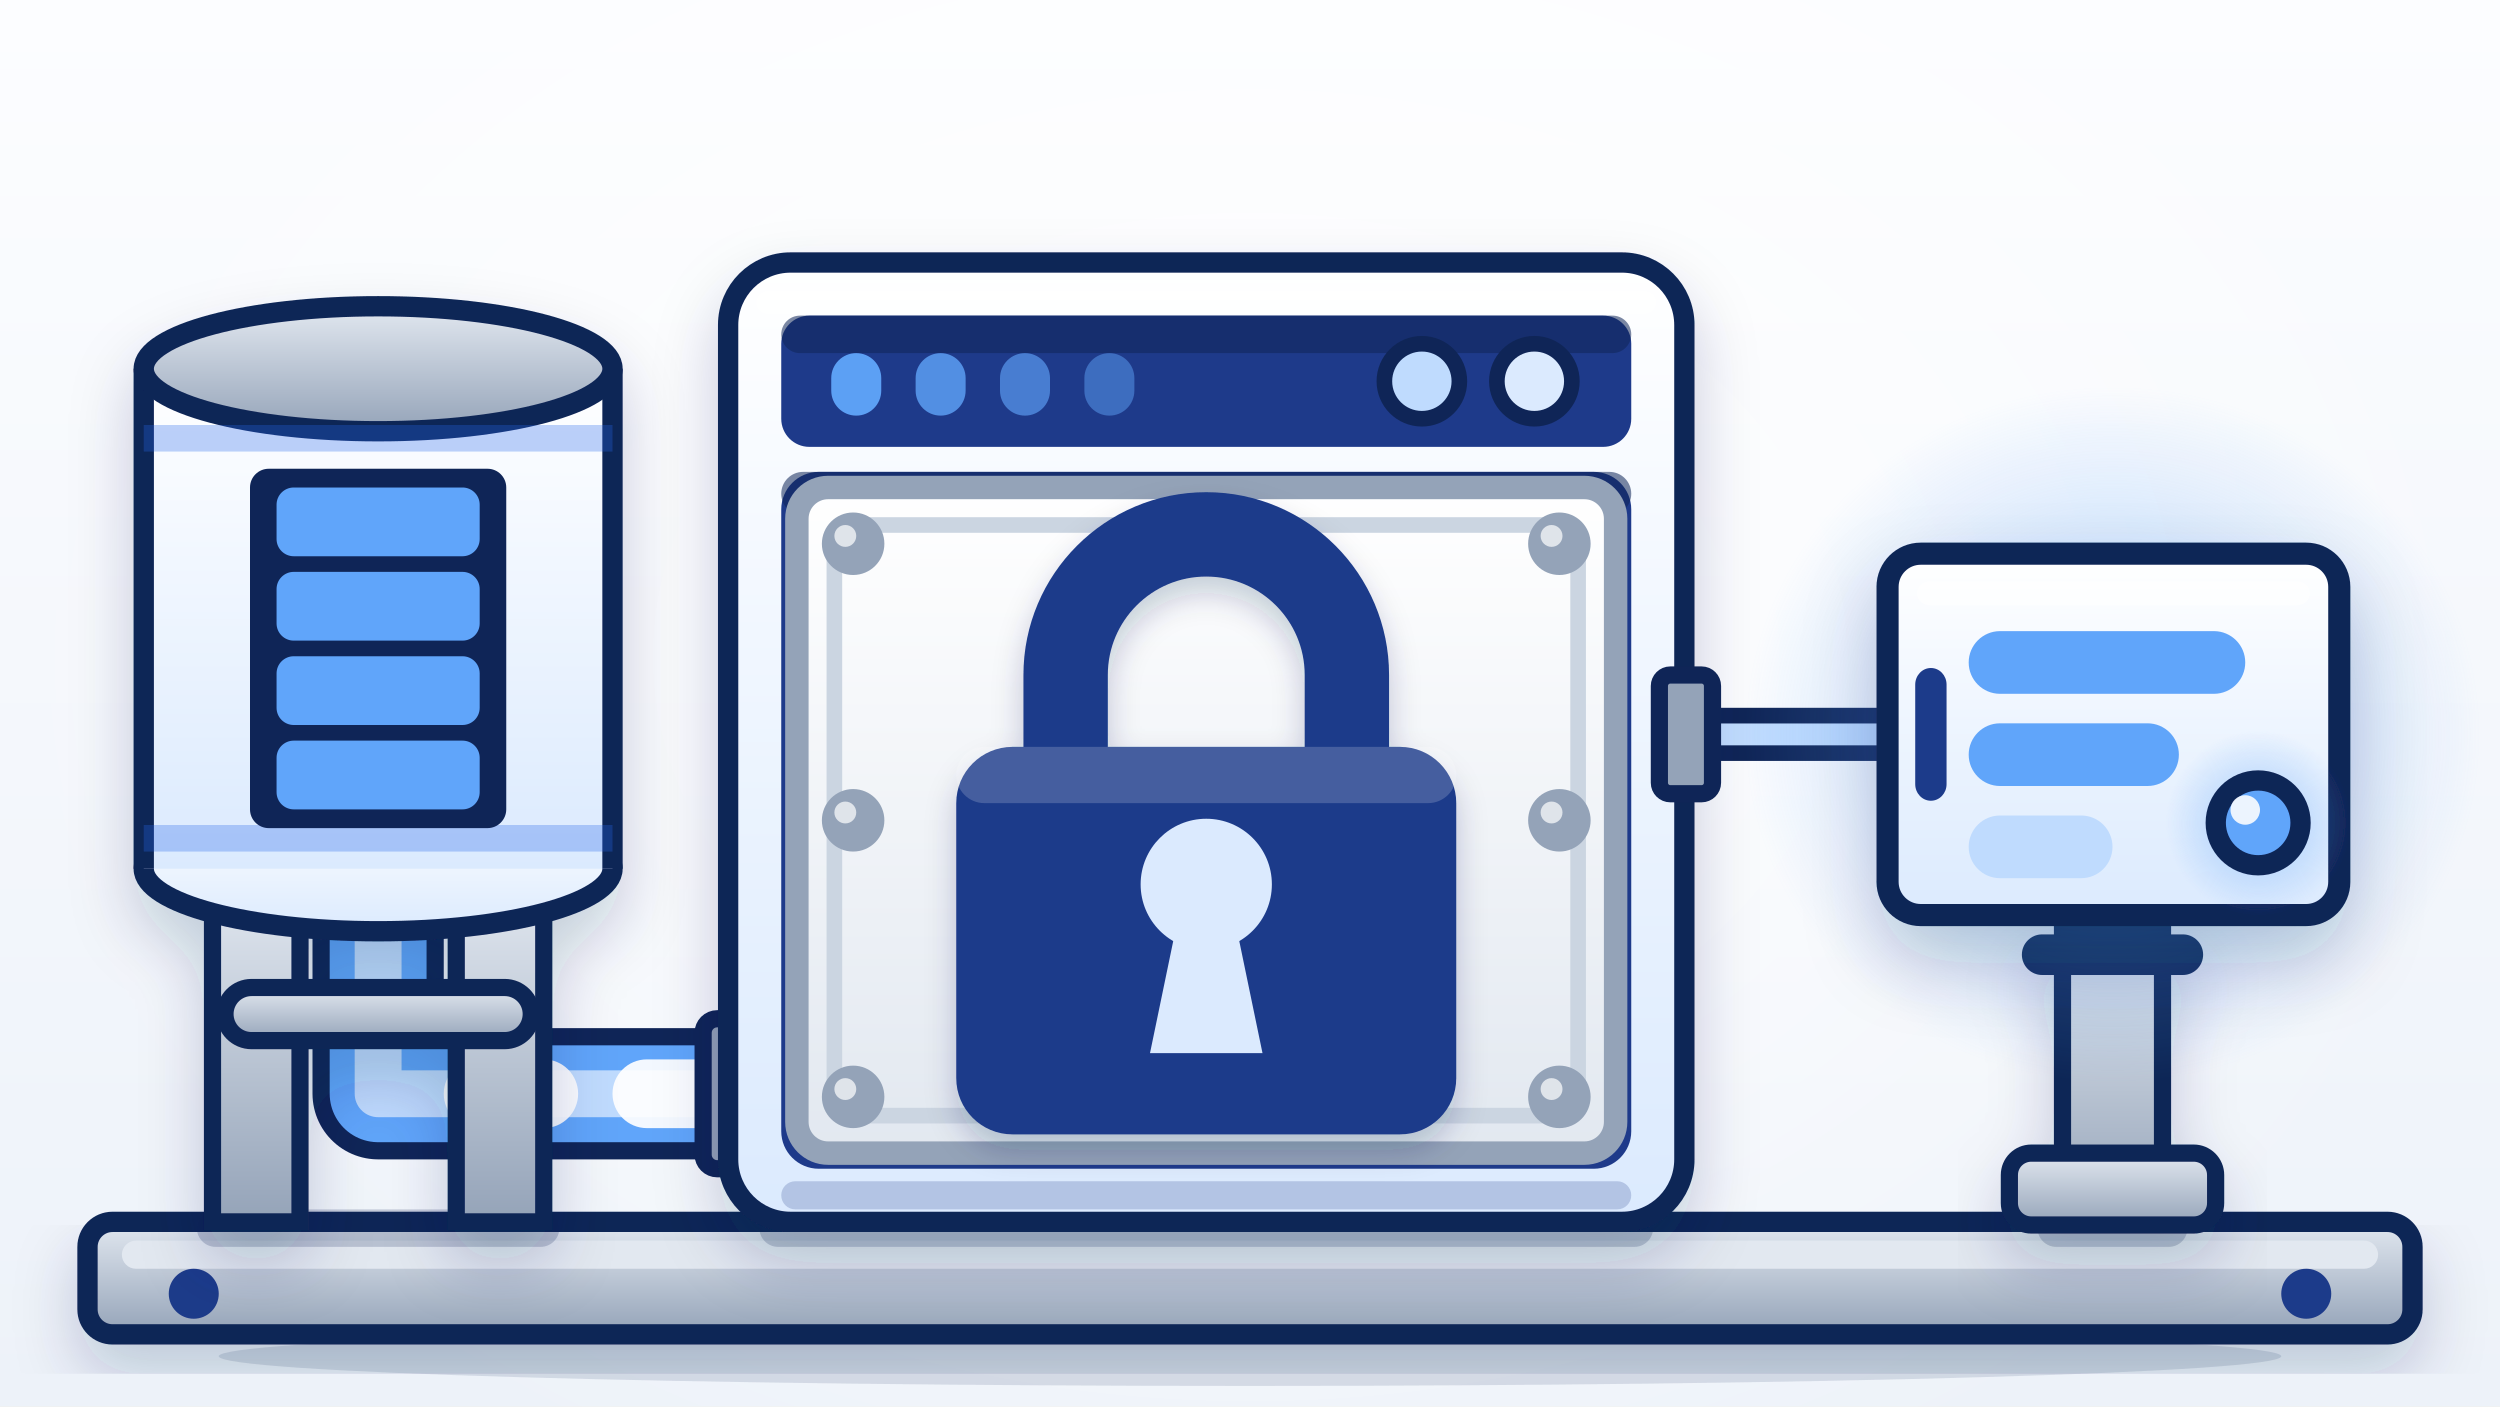
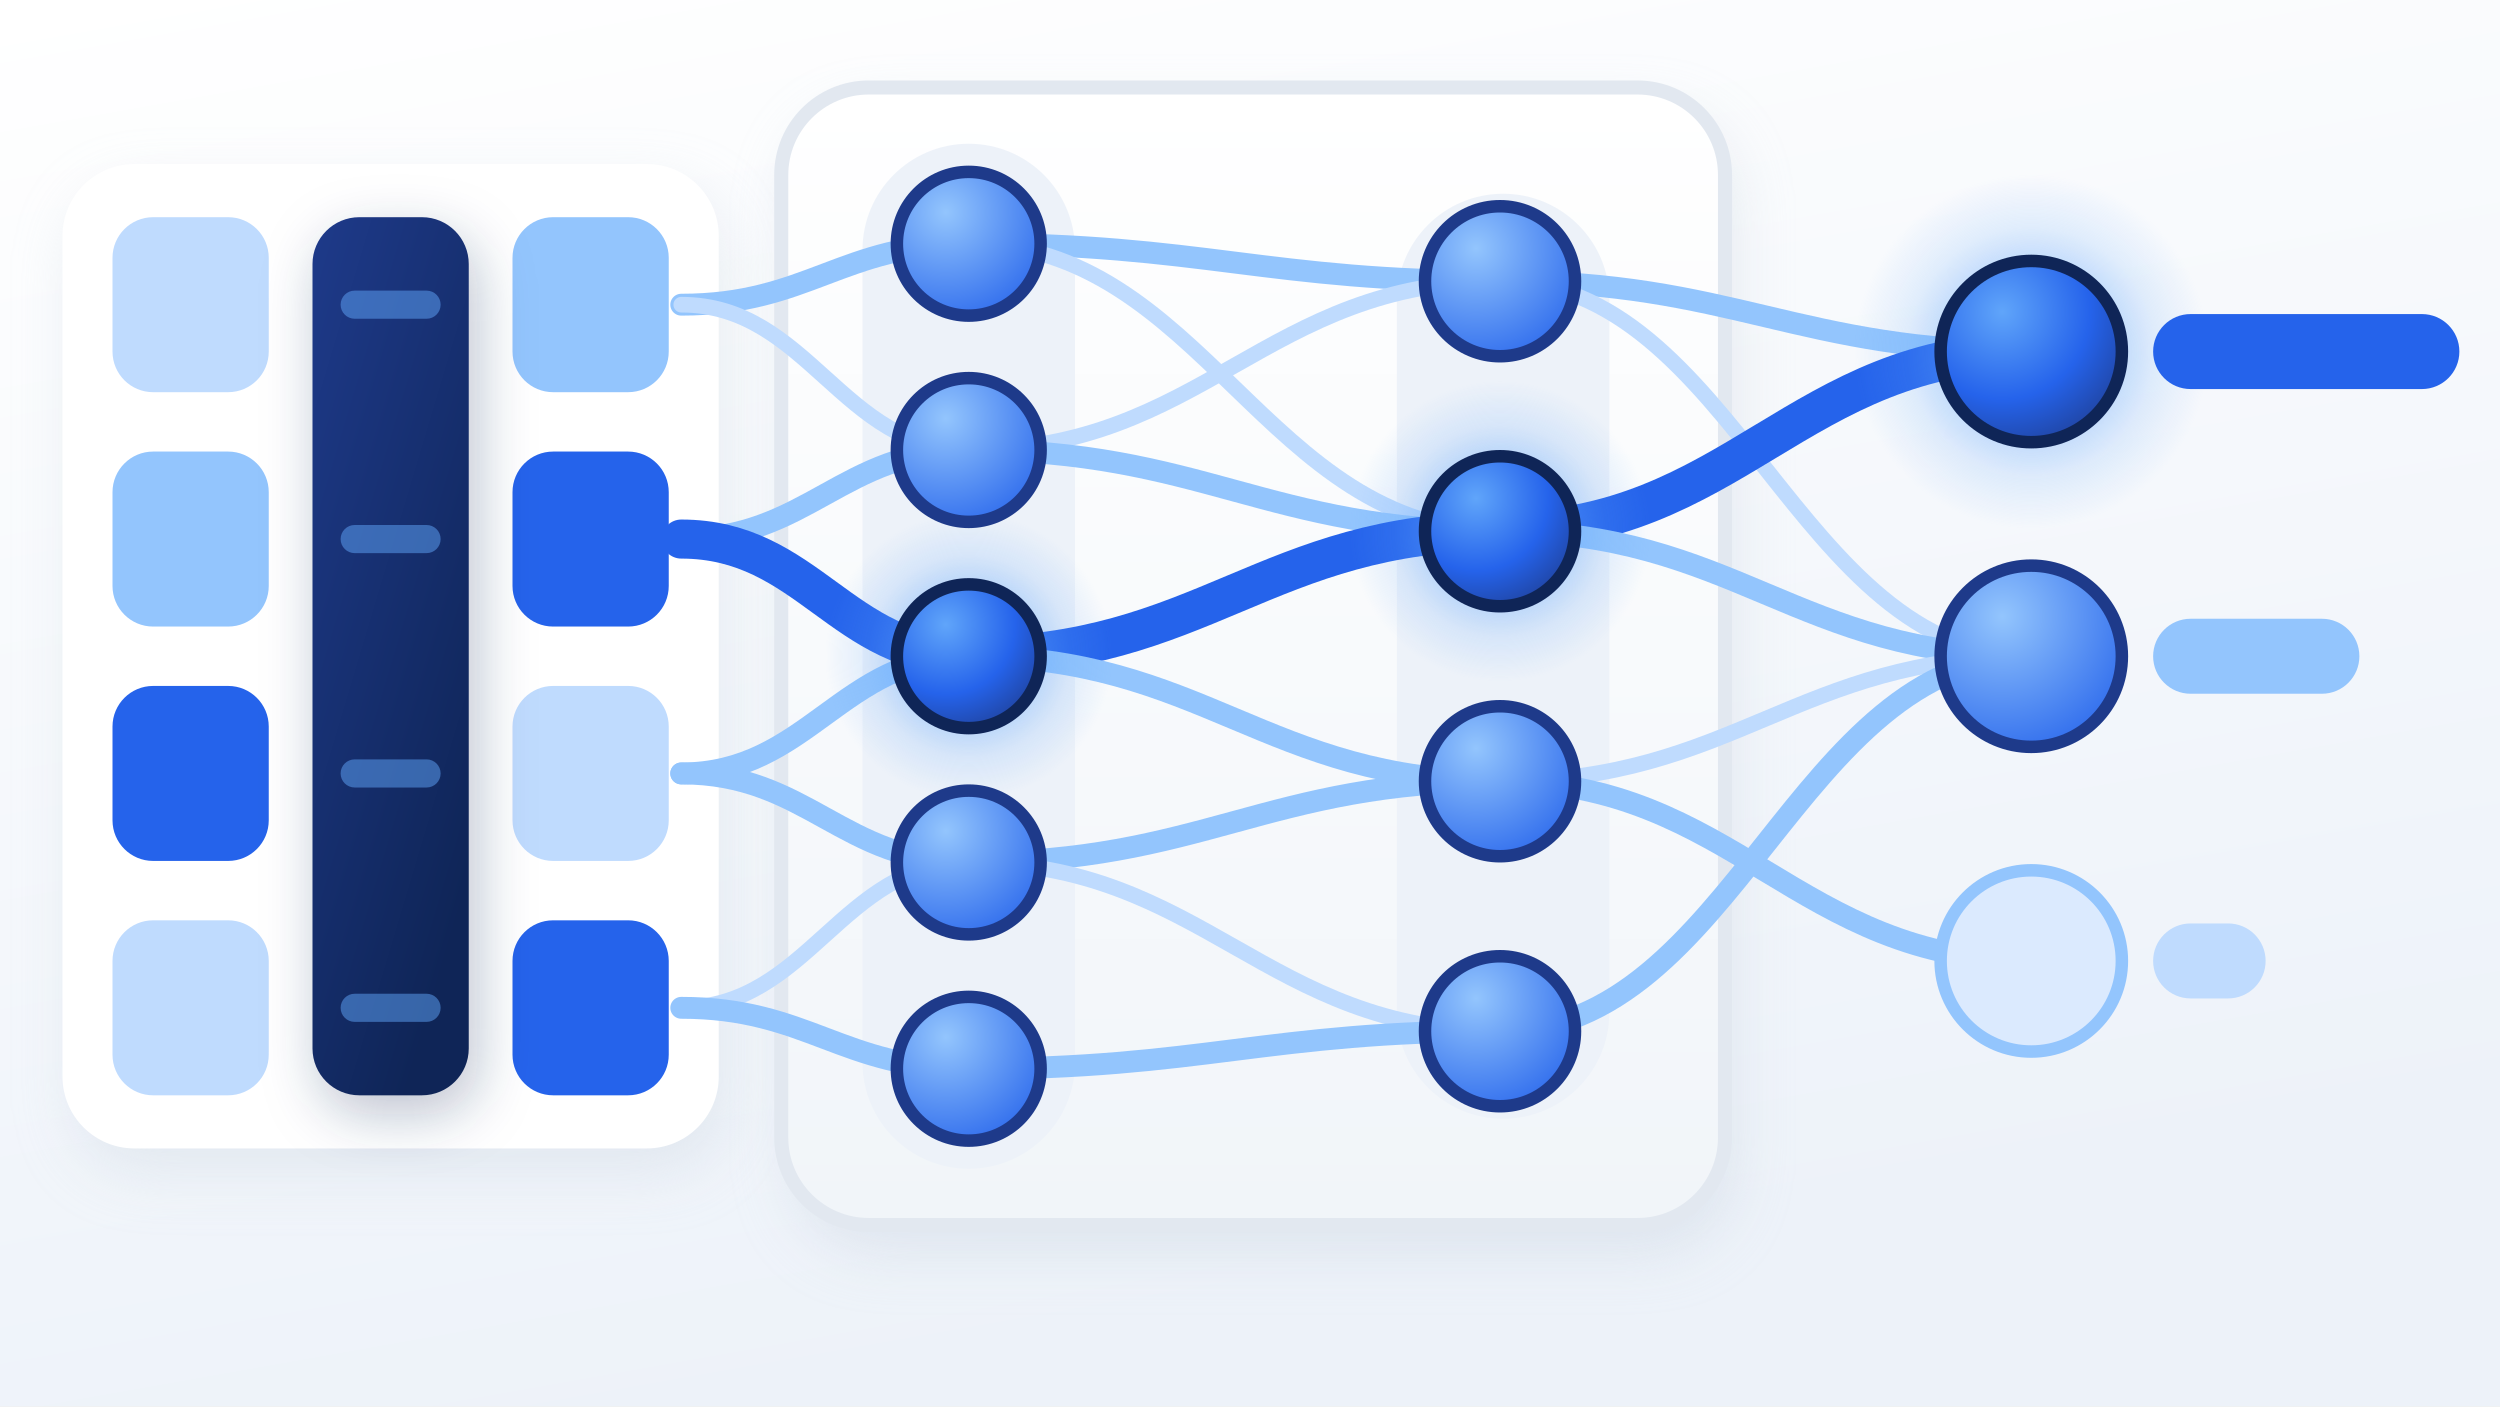
<svg xmlns="http://www.w3.org/2000/svg" viewBox="0 0 1600 900" width="1600" height="900" role="img" aria-labelledby="t d">
  <defs>
-     <linearGradient id="bg" x1="0" y1="0" x2="0" y2="1">
-       <stop offset="0" stop-color="#FCFDFF" />
+     <linearGradient id="gBg" x1="0" y1="0" x2="0.32" y2="1">
+       <stop offset="0" stop-color="#FFFFFF" />
      <stop offset="1" stop-color="#EDF2F9" />
    </linearGradient>
-     <radialGradient id="glow" cx="0.5" cy="0.5" r="0.5">
-       <stop offset="0" stop-color="#FFFFFF" stop-opacity="0.95" />
-       <stop offset="1" stop-color="#FFFFFF" stop-opacity="0" />
+     <linearGradient id="gPlate" x1="0" y1="0" x2="0" y2="1">
+       <stop offset="0" stop-color="#FFFFFF" />
+       <stop offset="1" stop-color="#F1F5F9" />
+     </linearGradient>
+     <radialGradient id="gHot" cx="0.34" cy="0.28" r="0.88">
+       <stop offset="0" stop-color="#60A5FA" />
+       <stop offset="0.55" stop-color="#2563EB" />
+       <stop offset="1" stop-color="#1E3A8A" />
    </radialGradient>
-     <radialGradient id="halo" cx="0.5" cy="0.5" r="0.5">
-       <stop offset="0" stop-color="#60A5FA" stop-opacity="0.50" />
+     <radialGradient id="gMid" cx="0.34" cy="0.28" r="0.88">
+       <stop offset="0" stop-color="#93C5FD" />
+       <stop offset="1" stop-color="#2563EB" />
+     </radialGradient>
+     <radialGradient id="gGlow" cx="0.5" cy="0.5" r="0.5">
+       <stop offset="0.40" stop-color="#60A5FA" stop-opacity="0.46" />
+       <stop offset="0.70" stop-color="#60A5FA" stop-opacity="0.16" />
      <stop offset="1" stop-color="#60A5FA" stop-opacity="0" />
    </radialGradient>
-     <linearGradient id="faceL" x1="0" y1="0" x2="0" y2="1">
-       <stop offset="0" stop-color="#FFFFFF" />
-       <stop offset="1" stop-color="#DBEAFE" />
+     <linearGradient id="gRedact" x1="0" y1="0" x2="0.6" y2="1">
+       <stop offset="0" stop-color="#1E3A8A" />
+       <stop offset="1" stop-color="#0F2557" />
    </linearGradient>
-     <linearGradient id="faceP" x1="0" y1="0" x2="0" y2="1">
-       <stop offset="0" stop-color="#FFFFFF" />
-       <stop offset="1" stop-color="#E2E8F0" />
+     <linearGradient id="gDamp" x1="0" y1="0" x2="1" y2="0">
+       <stop offset="0" stop-color="#DC2626" />
+       <stop offset="0.34" stop-color="#EF4444" />
+       <stop offset="0.52" stop-color="#93C5FD" />
+       <stop offset="1" stop-color="#2563EB" />
    </linearGradient>
-     <linearGradient id="faceM" x1="0" y1="0" x2="0" y2="1">
-       <stop offset="0" stop-color="#E2E8F0" />
-       <stop offset="1" stop-color="#94A3B8" />
-     </linearGradient>
-     <linearGradient id="dial" x1="0" y1="0" x2="0" y2="1">
-       <stop offset="0" stop-color="#FFFFFF" />
-       <stop offset="1" stop-color="#E2E8F0" />
-     </linearGradient>
-     <linearGradient id="faceC" x1="0" y1="0" x2="0" y2="1">
-       <stop offset="0" stop-color="#FFFFFF" />
-       <stop offset="1" stop-color="#FEE2E2" />
-     </linearGradient>
-     <filter id="soft" x="-25%" y="-25%" width="150%" height="160%">
-       <feDropShadow dx="0" dy="20" stdDeviation="20" flood-color="#0F2557" flood-opacity="0.20" />
-     </filter>
-     <filter id="softS" x="-30%" y="-30%" width="160%" height="170%">
-       <feDropShadow dx="0" dy="10" stdDeviation="10" flood-color="#0F2557" flood-opacity="0.22" />
+     <filter id="fSoft" x="-40%" y="-40%" width="180%" height="180%">
+       <feGaussianBlur stdDeviation="18" />
    </filter>
  </defs>
-   <rect width="1600" height="900" fill="url(#bg)" />
-   <ellipse cx="800" cy="420" rx="820" ry="600" fill="url(#glow)" />
-   <ellipse cx="800" cy="868" rx="660" ry="19" fill="#0F2557" opacity="0.13" />
-   <g filter="url(#soft)">
-     <rect x="56" y="782" width="1488" height="72" rx="16" fill="url(#faceM)" stroke="#0F2557" stroke-width="13" />
-     <rect x="78" y="794" width="1444" height="18" rx="9" fill="#E2E8F0" />
-     <circle cx="124" cy="828" r="16" fill="#1E3A8A" />
-     <circle cx="1476" cy="828" r="16" fill="#1E3A8A" />
+   <rect width="1600" height="900" fill="url(#gBg)" />
+   <g>
+     <rect x="46" y="121" width="420" height="630" rx="46" fill="#CBD5E1" opacity="0.38" filter="url(#fSoft)" />
+     <rect x="40" y="105" width="420" height="630" rx="46" fill="#FFFFFF" />
+     <rect x="72" y="139" width="100" height="112" rx="26" fill="#BFDBFE" />
+     <rect x="328" y="139" width="100" height="112" rx="26" fill="#93C5FD" />
+     <rect x="72" y="289" width="100" height="112" rx="26" fill="#93C5FD" />
+     <rect x="328" y="289" width="100" height="112" rx="26" fill="#2563EB" />
+     <rect x="72" y="439" width="100" height="112" rx="26" fill="#2563EB" />
+     <rect x="328" y="439" width="100" height="112" rx="26" fill="#BFDBFE" />
+     <rect x="72" y="589" width="100" height="112" rx="26" fill="#BFDBFE" />
+     <rect x="328" y="589" width="100" height="112" rx="26" fill="#2563EB" />
+     <rect x="205" y="151" width="100" height="562" rx="30" fill="#0F2557" opacity="0.28" filter="url(#fSoft)" />
+     <rect x="200" y="139" width="100" height="562" rx="30" fill="url(#gRedact)" />
+     <rect x="218" y="186" width="64" height="18" rx="9" fill="#60A5FA" opacity="0.5" />
+     <rect x="218" y="336" width="64" height="18" rx="9" fill="#60A5FA" opacity="0.5" />
+     <rect x="218" y="486" width="64" height="18" rx="9" fill="#60A5FA" opacity="0.5" />
+     <rect x="218" y="636" width="64" height="18" rx="9" fill="#60A5FA" opacity="0.5" />
  </g>
-   <path d="M 242 556 V 700 H 496" fill="none" stroke="#0F2557" stroke-width="84" stroke-linecap="round" stroke-linejoin="round" />
-   <path d="M 242 556 V 700 H 496" fill="none" stroke="#60A5FA" stroke-width="62" stroke-linecap="round" stroke-linejoin="round" />
-   <path d="M 242 556 V 700 H 496" fill="none" stroke="#BFDBFE" stroke-width="30" stroke-linecap="round" stroke-linejoin="round" />
-   <rect x="284" y="678" width="86" height="44" rx="22" fill="#FFFFFF" opacity="0.92" />
-   <rect x="392" y="678" width="86" height="44" rx="22" fill="#FFFFFF" opacity="0.92" />
-   <rect x="450" y="652" width="38" height="96" rx="9" fill="#94A3B8" stroke="#0F2557" stroke-width="11" />
-   <path d="M 1078 470 H 1242" fill="none" stroke="#0F2557" stroke-width="34" stroke-linecap="round" stroke-linejoin="round" />
-   <path d="M 1078 470 H 1242" fill="none" stroke="#60A5FA" stroke-width="12" stroke-linecap="round" stroke-linejoin="round" />
-   <path d="M 1078 470 H 1242" fill="none" stroke="#BFDBFE" stroke-width="14" stroke-linecap="round" stroke-linejoin="round" />
-   <rect x="126" y="774" width="232" height="24" rx="12" fill="#0F2557" opacity="0.20" />
-   <g filter="url(#soft)">
-     <rect x="136" y="566" width="56" height="216" fill="url(#faceM)" stroke="#0F2557" stroke-width="11" />
-     <rect x="292" y="566" width="56" height="216" fill="url(#faceM)" stroke="#0F2557" stroke-width="11" />
-     <rect x="144" y="632" width="196" height="34" rx="17" fill="url(#faceM)" stroke="#0F2557" stroke-width="11" />
-     <ellipse cx="242" cy="556" rx="150" ry="40" fill="url(#faceL)" stroke="#0F2557" stroke-width="13" />
-     <rect x="92" y="236" width="300" height="320" fill="url(#faceL)" />
-     <line x1="92" y1="236" x2="92" y2="556" stroke="#0F2557" stroke-width="13" />
-     <line x1="392" y1="236" x2="392" y2="556" stroke="#0F2557" stroke-width="13" />
-     <ellipse cx="242" cy="236" rx="150" ry="40" fill="url(#faceM)" stroke="#0F2557" stroke-width="13" />
+   <g>
+     <rect x="506" y="74" width="604" height="728" rx="56" fill="#CBD5E1" opacity="0.45" filter="url(#fSoft)" />
+     <rect x="500" y="56" width="604" height="728" rx="56" fill="url(#gPlate)" stroke="#E2E8F0" stroke-width="9" />
+     <rect x="552" y="92" width="136" height="656" rx="68" fill="#EDF2F9" />
+     <rect x="894" y="124" width="136" height="592" rx="68" fill="#EDF2F9" />
  </g>
-   <rect x="92" y="272" width="300" height="17" fill="#2563EB" opacity="0.30" />
-   <rect x="92" y="528" width="300" height="17" fill="#2563EB" opacity="0.30" />
-   <rect x="160" y="300" width="164" height="230" rx="12" fill="#0F2557" />
-   <rect x="177" y="312" width="130" height="44" rx="11" fill="#60A5FA" />
-   <rect x="177" y="366" width="130" height="44" rx="11" fill="#60A5FA" />
-   <rect x="177" y="420" width="130" height="44" rx="11" fill="#60A5FA" />
-   <rect x="177" y="474" width="130" height="44" rx="11" fill="#60A5FA" />
-   <rect x="486" y="774" width="572" height="24" rx="12" fill="#0F2557" opacity="0.20" />
-   <g filter="url(#soft)">
-     <rect x="466" y="168" width="612" height="614" rx="40" fill="url(#faceL)" stroke="#0F2557" stroke-width="13" />
-     <rect x="484" y="186" width="576" height="15" rx="8" fill="#FFFFFF" opacity="0.62" />
+   <g />
+   <g>
+     <path d="M436 195 C516.96 195, 539.04 156, 620 156" fill="none" stroke="#93C5FD" stroke-width="14" stroke-linecap="round" />
+     <path d="M436 195 C516.96 195, 539.04 288, 620 288" fill="none" stroke="#BFDBFE" stroke-width="10" stroke-linecap="round" />
+     <path d="M436 345 C516.96 345, 539.04 288, 620 288" fill="none" stroke="#93C5FD" stroke-width="14" stroke-linecap="round" />
+     <path d="M436 345 C516.96 345, 539.04 420, 620 420" fill="none" stroke="#2563EB" stroke-width="25" stroke-linecap="round" />
+     <path d="M436 495 C516.96 495, 539.04 420, 620 420" fill="none" stroke="#93C5FD" stroke-width="14" stroke-linecap="round" />
+     <path d="M436 495 C516.96 495, 539.04 552, 620 552" fill="none" stroke="#93C5FD" stroke-width="14" stroke-linecap="round" />
+     <path d="M436 645 C516.96 645, 539.04 552, 620 552" fill="none" stroke="#BFDBFE" stroke-width="10" stroke-linecap="round" />
+     <path d="M436 645 C516.96 645, 539.04 684, 620 684" fill="none" stroke="#93C5FD" stroke-width="14" stroke-linecap="round" />
+     <path d="M620 156 C769.6 156, 810.4 180, 960 180" fill="none" stroke="#93C5FD" stroke-width="14" stroke-linecap="round" />
+     <path d="M620 156 C769.6 156, 810.4 340, 960 340" fill="none" stroke="#BFDBFE" stroke-width="10" stroke-linecap="round" />
+     <path d="M620 288 C769.6 288, 810.4 180, 960 180" fill="none" stroke="#BFDBFE" stroke-width="10" stroke-linecap="round" />
+     <path d="M620 288 C769.6 288, 810.4 340, 960 340" fill="none" stroke="#93C5FD" stroke-width="14" stroke-linecap="round" />
+     <path d="M620 420 C769.6 420, 810.4 340, 960 340" fill="none" stroke="#2563EB" stroke-width="25" stroke-linecap="round" />
+     <path d="M620 420 C769.6 420, 810.4 500, 960 500" fill="none" stroke="#93C5FD" stroke-width="14" stroke-linecap="round" />
+     <path d="M620 552 C769.6 552, 810.4 500, 960 500" fill="none" stroke="#93C5FD" stroke-width="14" stroke-linecap="round" />
+     <path d="M620 552 C769.6 552, 810.4 660, 960 660" fill="none" stroke="#BFDBFE" stroke-width="10" stroke-linecap="round" />
+     <path d="M620 684 C769.6 684, 810.4 660, 960 660" fill="none" stroke="#93C5FD" stroke-width="14" stroke-linecap="round" />
+     <path d="M960 180 C1109.6 180, 1150.4 225, 1300 225" fill="none" stroke="#93C5FD" stroke-width="14" stroke-linecap="round" />
+     <path d="M960 180 C1109.6 180, 1150.4 420, 1300 420" fill="none" stroke="#BFDBFE" stroke-width="10" stroke-linecap="round" />
+     <path d="M960 340 C1109.6 340, 1150.4 225, 1300 225" fill="none" stroke="#2563EB" stroke-width="25" stroke-linecap="round" />
+     <path d="M960 340 C1109.6 340, 1150.4 420, 1300 420" fill="none" stroke="#93C5FD" stroke-width="14" stroke-linecap="round" />
+     <path d="M960 500 C1109.6 500, 1150.4 420, 1300 420" fill="none" stroke="#BFDBFE" stroke-width="10" stroke-linecap="round" />
+     <path d="M960 500 C1109.6 500, 1150.4 615, 1300 615" fill="none" stroke="#93C5FD" stroke-width="14" stroke-linecap="round" />
+     <path d="M960 660 C1109.6 660, 1150.4 420, 1300 420" fill="none" stroke="#93C5FD" stroke-width="14" stroke-linecap="round" />
  </g>
-   <rect x="500" y="756" width="544" height="18" rx="9" fill="#1E3A8A" opacity="0.22" />
-   <rect x="500" y="202" width="544" height="84" rx="18" fill="#1E3A8A" />
-   <rect x="500" y="202" width="544" height="24" rx="12" fill="#0F2557" opacity="0.55" />
-   <rect x="532" y="226" width="32" height="40" rx="16" fill="#60A5FA" opacity="0.95" />
-   <rect x="586" y="226" width="32" height="40" rx="16" fill="#60A5FA" opacity="0.79" />
-   <rect x="640" y="226" width="32" height="40" rx="16" fill="#60A5FA" opacity="0.63" />
-   <rect x="694" y="226" width="32" height="40" rx="16" fill="#60A5FA" opacity="0.47" />
-   <circle cx="910" cy="244" r="24" fill="#BFDBFE" stroke="#0F2557" stroke-width="10" />
-   <circle cx="982" cy="244" r="24" fill="#DBEAFE" stroke="#0F2557" stroke-width="10" />
-   <rect x="1062" y="432" width="34" height="76" rx="7" fill="#94A3B8" stroke="#0F2557" stroke-width="11" />
-   <rect x="500" y="302" width="544" height="446" rx="24" fill="#1E3A8A" />
-   <rect x="500" y="302" width="544" height="28" rx="14" fill="#0F2557" opacity="0.55" />
-   <rect x="510" y="312" width="524" height="426" rx="20" fill="url(#faceP)" stroke="#94A3B8" stroke-width="15" />
-   <rect x="534" y="336" width="476" height="378" rx="14" fill="none" stroke="#CBD5E1" stroke-width="10" />
-   <circle cx="546" cy="348" r="20" fill="#94A3B8" />
-   <circle cx="541" cy="343" r="7" fill="#FFFFFF" opacity="0.7" />
-   <circle cx="998" cy="348" r="20" fill="#94A3B8" />
-   <circle cx="993" cy="343" r="7" fill="#FFFFFF" opacity="0.7" />
-   <circle cx="546" cy="702" r="20" fill="#94A3B8" />
-   <circle cx="541" cy="697" r="7" fill="#FFFFFF" opacity="0.7" />
-   <circle cx="998" cy="702" r="20" fill="#94A3B8" />
-   <circle cx="993" cy="697" r="7" fill="#FFFFFF" opacity="0.7" />
-   <circle cx="546" cy="525" r="20" fill="#94A3B8" />
-   <circle cx="541" cy="520" r="7" fill="#FFFFFF" opacity="0.7" />
-   <circle cx="998" cy="525" r="20" fill="#94A3B8" />
-   <circle cx="993" cy="520" r="7" fill="#FFFFFF" opacity="0.7" />
-   <g filter="url(#softS)">
-     <path d="M 682 486 V 432 A 90 90 0 0 1 862 432 V 486" fill="none" stroke="#1E3A8A" stroke-width="54" />
-     <rect x="612" y="478" width="320" height="248" rx="36" fill="#1E3A8A" />
+   <g />
+   <g>
+     <circle cx="620" cy="420" r="92.0" fill="url(#gGlow)" />
+     <circle cx="960" cy="340" r="96.0" fill="url(#gGlow)" />
+     <circle cx="1300" cy="225" r="113.1" fill="url(#gGlow)" />
  </g>
-   <rect x="612" y="478" width="320" height="36" rx="18" fill="#FFFFFF" opacity="0.18" />
-   <circle cx="772" cy="566" r="42" fill="#DBEAFE" />
-   <polygon points="753,592 791,592 808,674 736,674" fill="#DBEAFE" />
-   <rect x="1304" y="774" width="96" height="24" rx="12" fill="#0F2557" opacity="0.20" />
-   <g filter="url(#soft)">
-     <rect x="1320" y="598" width="64" height="184" fill="url(#faceM)" stroke="#0F2557" stroke-width="11" />
-     <rect x="1286" y="738" width="132" height="46" rx="14" fill="url(#faceM)" stroke="#0F2557" stroke-width="11" />
-     <rect x="1294" y="598" width="116" height="26" rx="13" fill="#0F2557" />
+   <g>
+     <circle cx="620" cy="156" r="46" fill="url(#gMid)" stroke="#1E3A8A" stroke-width="8" />
+     <circle cx="620" cy="288" r="46" fill="url(#gMid)" stroke="#1E3A8A" stroke-width="8" />
+     <circle cx="620" cy="420" r="46" fill="url(#gHot)" stroke="#0F2557" stroke-width="8" />
+     <circle cx="620" cy="552" r="46" fill="url(#gMid)" stroke="#1E3A8A" stroke-width="8" />
+     <circle cx="620" cy="684" r="46" fill="url(#gMid)" stroke="#1E3A8A" stroke-width="8" />
  </g>
-   <ellipse cx="1352" cy="470" rx="236" ry="222" fill="url(#halo)" />
-   <g filter="url(#soft)" transform="translate(1352 470) scale(1.18) translate(-1352 -470)">
-     <rect x="1230" y="372" width="245" height="196" rx="18" fill="url(#faceL)" stroke="#0F2557" stroke-width="12" />
-     <rect x="1246" y="387" width="213" height="13" rx="7" fill="#FFFFFF" opacity="0.6" />
-     <rect x="1245" y="434" width="17" height="72" rx="9" fill="#1E3A8A" />
-     <rect x="1274" y="414" width="150" height="34" rx="17" fill="#60A5FA" opacity="1" />
-     <rect x="1274" y="464" width="114" height="34" rx="17" fill="#60A5FA" opacity="1" />
-     <rect x="1274" y="514" width="78" height="34" rx="17" fill="#BFDBFE" opacity="1" />
-     <circle cx="1431" cy="518" r="50" fill="url(#halo)" />
-     <circle cx="1431" cy="518" r="23" fill="#60A5FA" stroke="#0F2557" stroke-width="11" />
-     <circle cx="1424" cy="511" r="8" fill="#FFFFFF" opacity="0.88" />
+   <g>
+     <circle cx="960" cy="180" r="48" fill="url(#gMid)" stroke="#1E3A8A" stroke-width="8" />
+     <circle cx="960" cy="340" r="48" fill="url(#gHot)" stroke="#0F2557" stroke-width="8" />
+     <circle cx="960" cy="500" r="48" fill="url(#gMid)" stroke="#1E3A8A" stroke-width="8" />
+     <circle cx="960" cy="660" r="48" fill="url(#gMid)" stroke="#1E3A8A" stroke-width="8" />
  </g>
+   <g>
+     <circle cx="1300" cy="225" r="58" fill="url(#gHot)" stroke="#0F2557" stroke-width="8" />
+     <circle cx="1300" cy="420" r="58" fill="url(#gMid)" stroke="#1E3A8A" stroke-width="8" />
+     <circle cx="1300" cy="615" r="58" fill="#DBEAFE" stroke="#93C5FD" stroke-width="8" />
+   </g>
+   <rect x="1378" y="201" width="196" height="48" rx="24" fill="#2563EB" />
+   <rect x="1378" y="396" width="132" height="48" rx="24" fill="#93C5FD" />
+   <rect x="1378" y="591" width="72" height="48" rx="24" fill="#BFDBFE" />
</svg>
